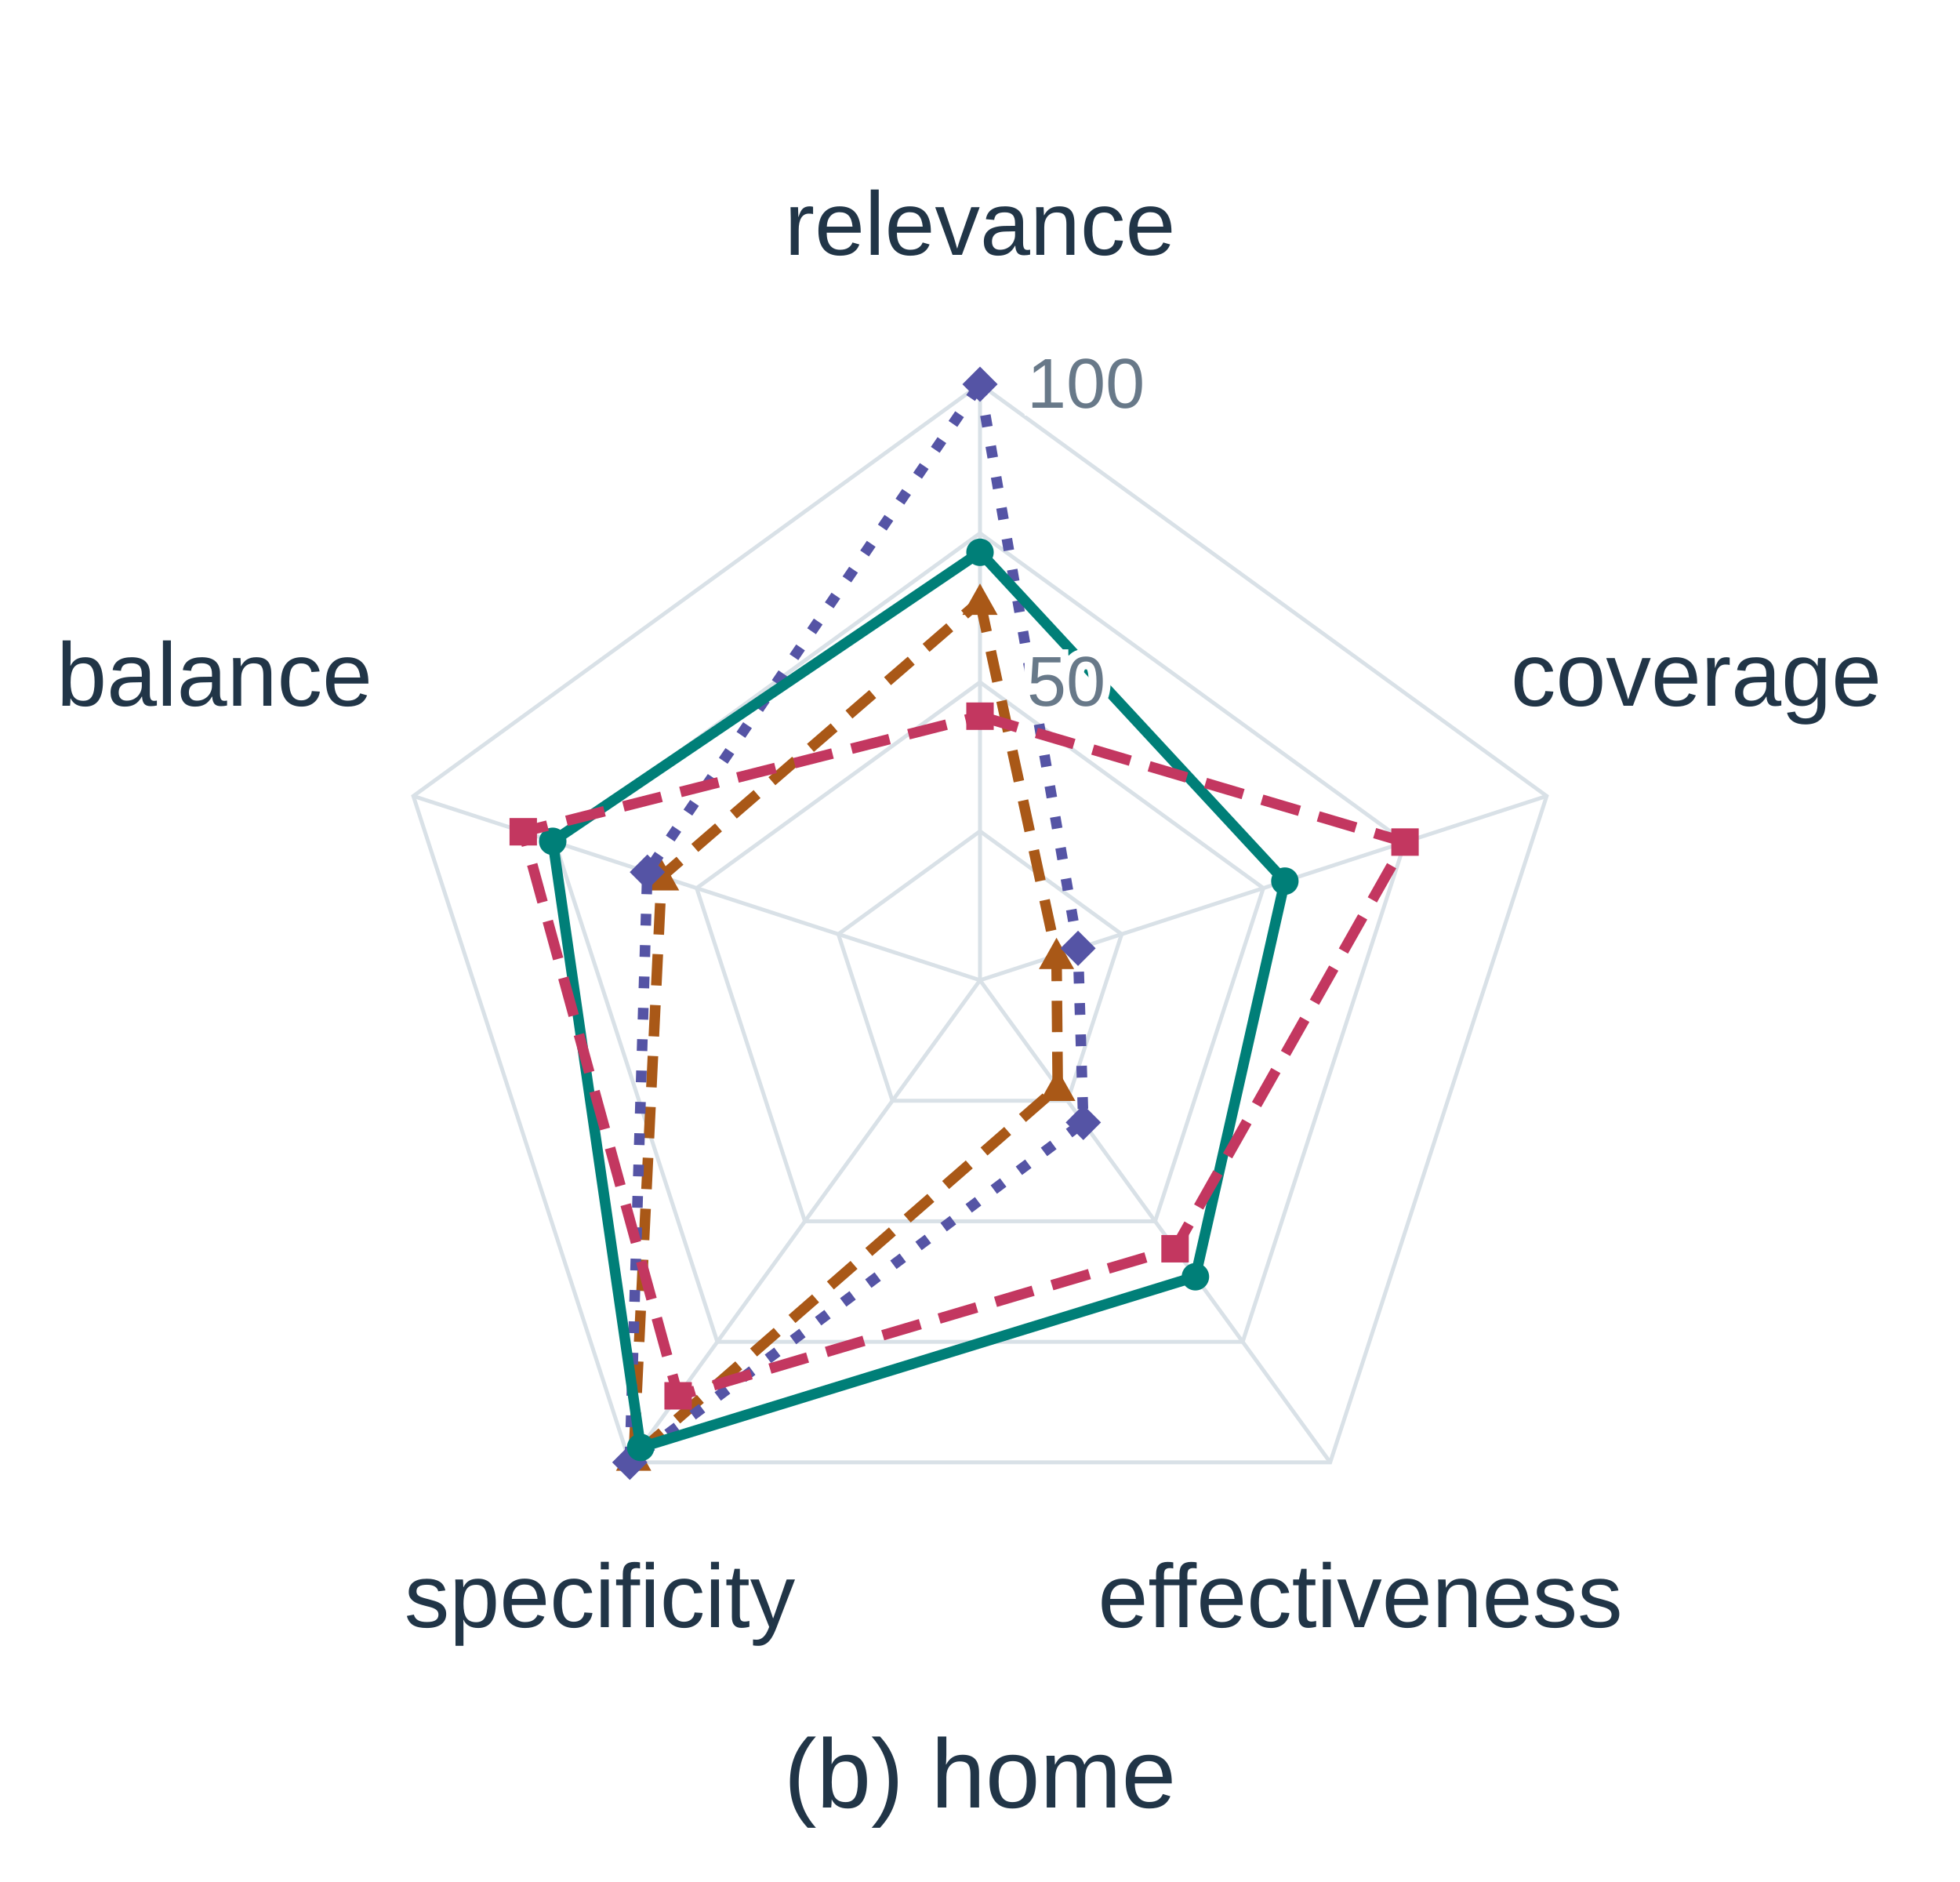
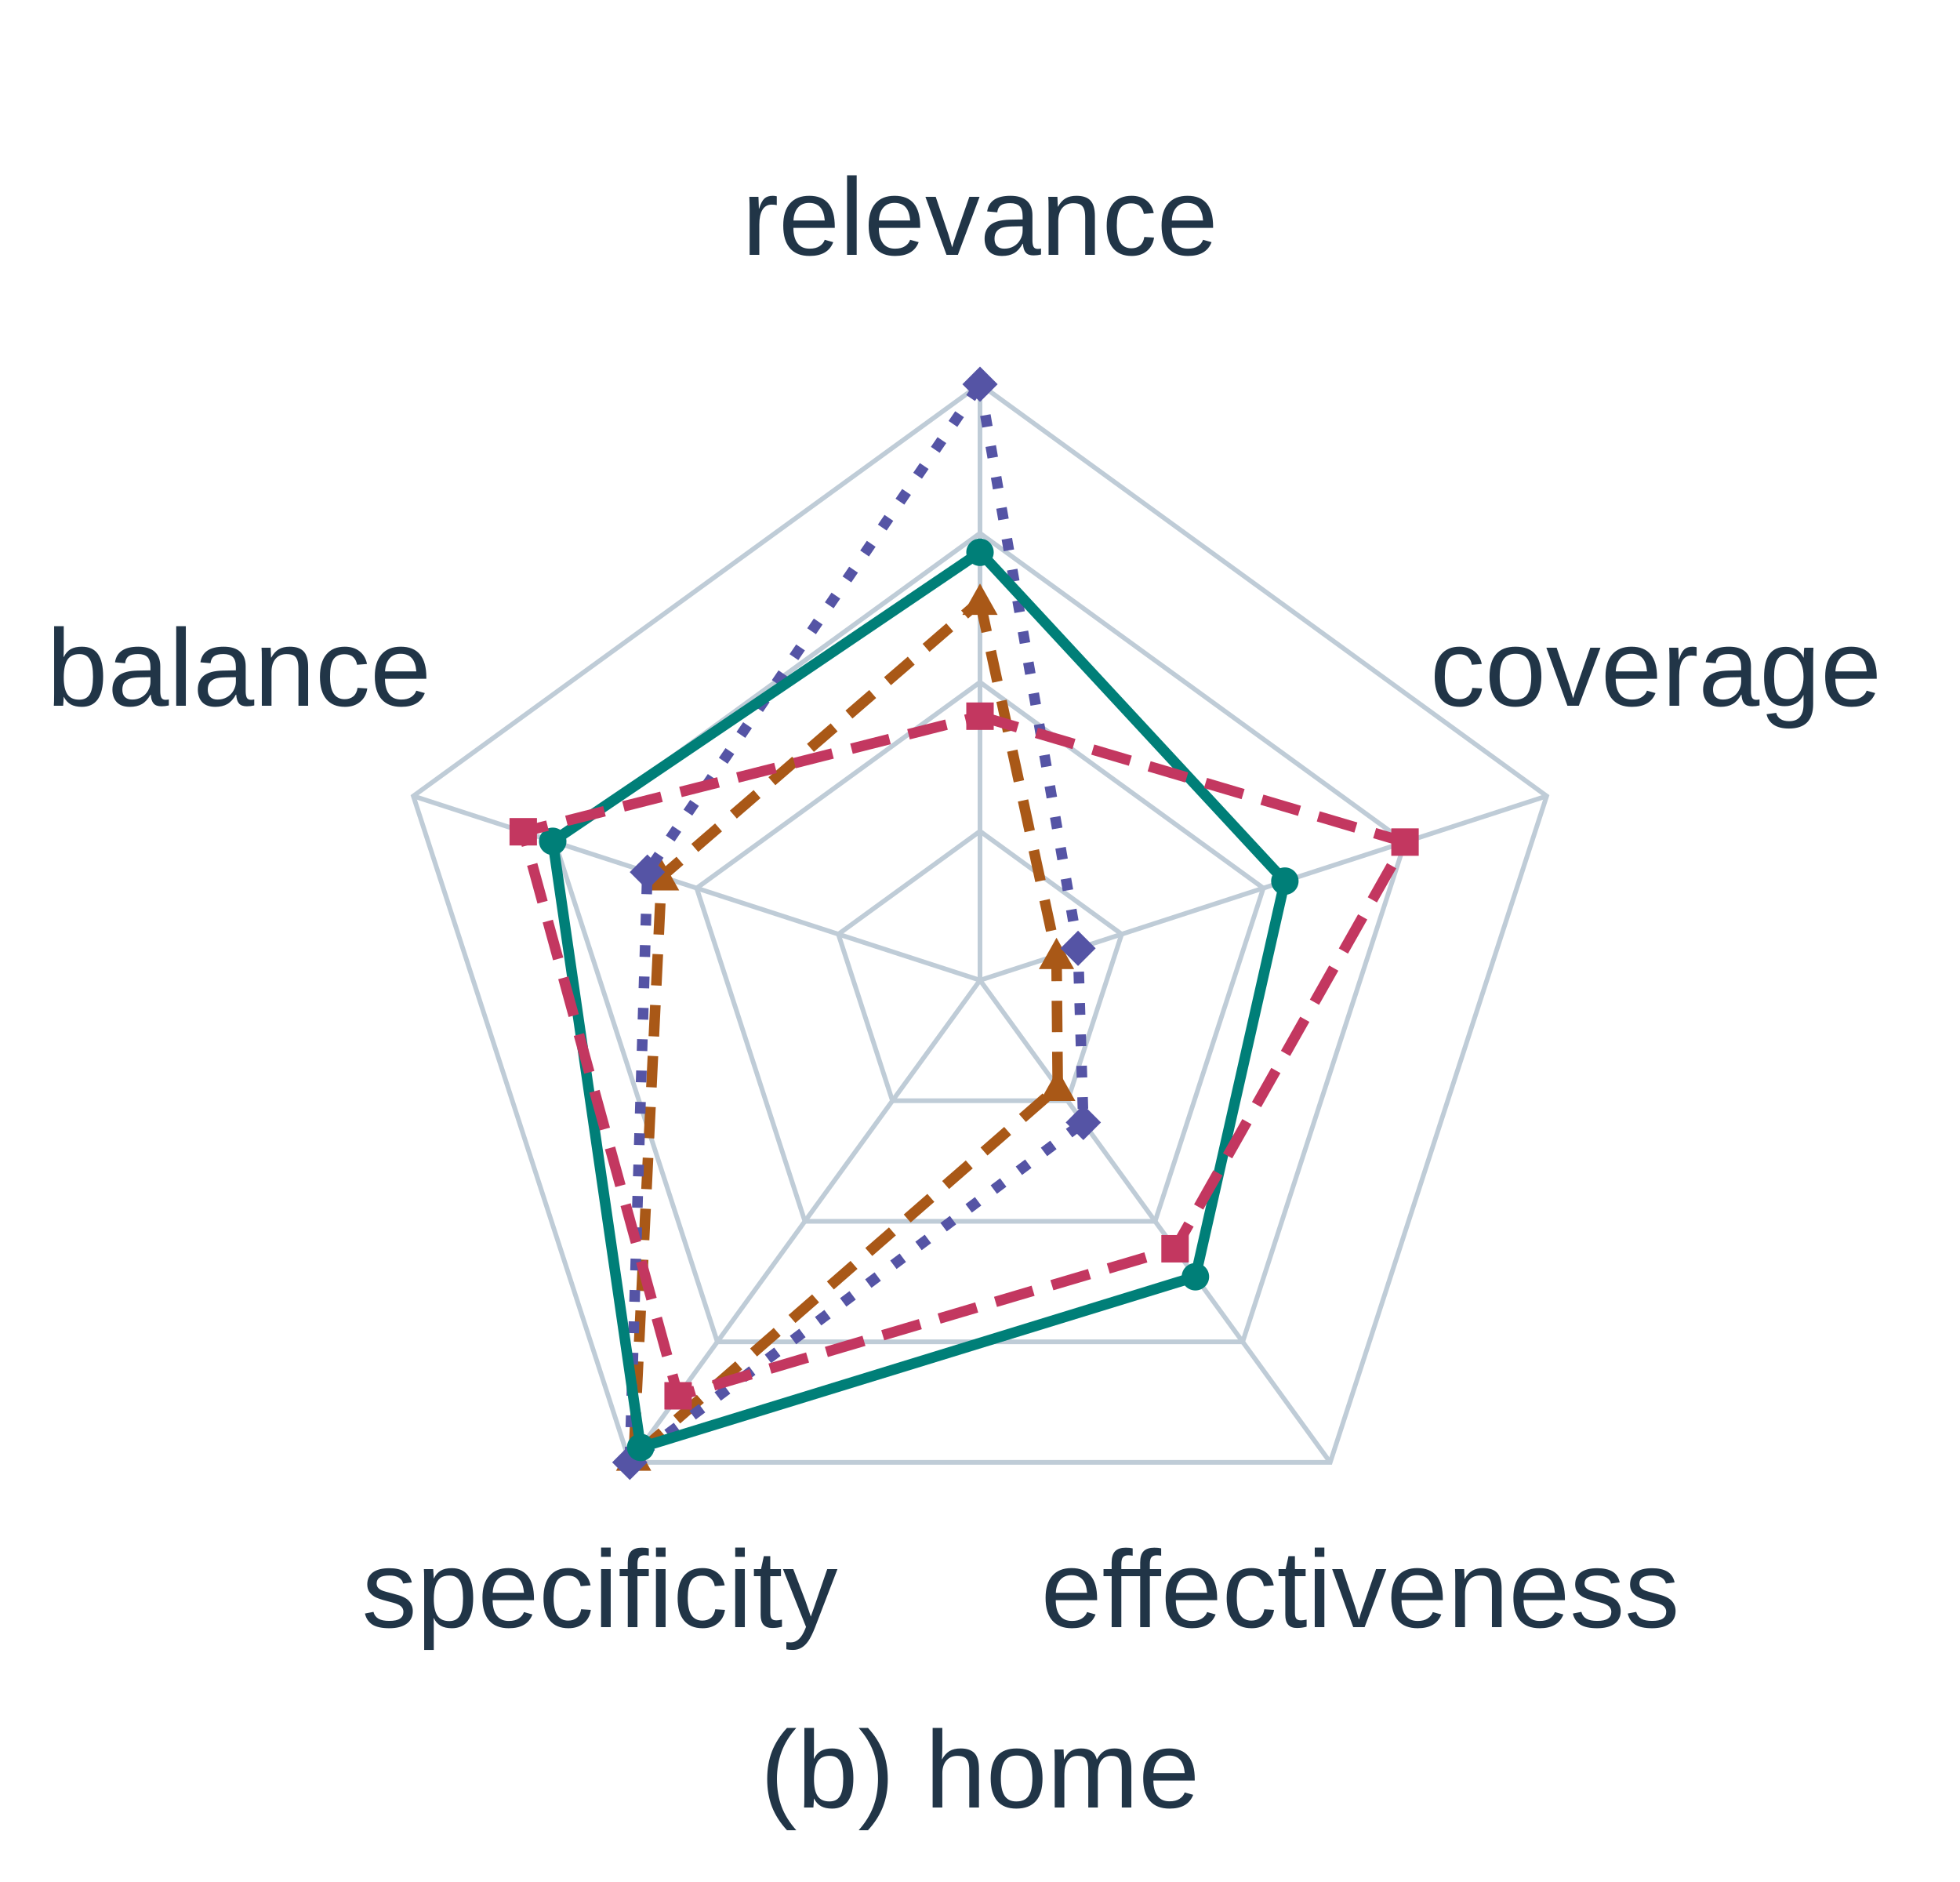
<svg xmlns="http://www.w3.org/2000/svg" width="500" height="480" viewBox="0 0 500 480">
  <rect width="100%" height="100%" fill="white" />
  <g font-family="Arial, sans-serif" font-weight="400">
+     <style>polygon[stroke="#d9e1e7"], line[stroke="#d9e1e7"] { stroke: #bfccd7; stroke-width: 1.2; }</style>
    <polygon points="250.00,212.00 286.14,238.26 272.34,280.74 227.66,280.74 213.86,238.26" fill="none" stroke="#d9e1e7" stroke-width="1" />
    <polygon points="250.00,174.00 322.28,226.51 294.67,311.49 205.33,311.49 177.72,226.51" fill="none" stroke="#d9e1e7" stroke-width="1" />
    <polygon points="250.00,136.00 358.42,214.77 317.01,342.23 182.99,342.23 141.58,214.77" fill="none" stroke="#d9e1e7" stroke-width="1" />
    <polygon points="250.00,98.00 394.56,203.03 339.34,372.97 160.66,372.97 105.44,203.03" fill="none" stroke="#d9e1e7" stroke-width="1" />
    <line x1="250" y1="250" x2="250.00" y2="98.00" stroke="#d9e1e7" stroke-width="1" />
    <line x1="250" y1="250" x2="394.56" y2="203.03" stroke="#d9e1e7" stroke-width="1" />
    <line x1="250" y1="250" x2="339.34" y2="372.97" stroke="#d9e1e7" stroke-width="1" />
    <line x1="250" y1="250" x2="160.66" y2="372.97" stroke="#d9e1e7" stroke-width="1" />
    <line x1="250" y1="250" x2="105.44" y2="203.03" stroke="#d9e1e7" stroke-width="1" />
    <polygon points="250.00,153.33 269.52,243.66 269.83,277.30 161.64,371.62 168.76,223.60" fill="none" stroke="#a95817" stroke-width="2.7" stroke-dasharray="8 5" stroke-linejoin="round" />
    <polygon points="250.00,148.83 254.50,156.83 245.50,156.83" fill="#a95817" />
    <polygon points="269.52,239.16 274.02,247.16 265.02,247.16" fill="#a95817" />
    <polygon points="269.83,272.80 274.33,280.80 265.33,280.80" fill="#a95817" />
    <polygon points="161.64,367.12 166.14,375.12 157.14,375.12" fill="#a95817" />
    <polygon points="168.76,219.10 173.26,227.10 164.26,227.10" fill="#a95817" />
    <polygon points="250.00,98.00 275.01,241.87 276.36,286.28 160.66,372.97 165.14,222.43" fill="none" stroke="#5554a5" stroke-width="2.7" stroke-dasharray="3 5" stroke-linejoin="round" />
    <polygon points="250.00,93.50 254.50,98.00 250.00,102.50 245.50,98.00" fill="#5554a5" />
    <polygon points="275.01,237.37 279.51,241.87 275.01,246.37 270.51,241.87" fill="#5554a5" />
    <polygon points="276.36,281.78 280.86,286.28 276.36,290.78 271.86,286.28" fill="#5554a5" />
    <polygon points="160.66,368.47 165.16,372.97 160.66,377.47 156.16,372.97" fill="#5554a5" />
    <polygon points="165.14,217.93 169.64,222.43 165.14,226.93 160.64,222.43" fill="#5554a5" />
    <polygon points="250.00,140.86 327.77,224.73 304.95,325.63 163.43,369.16 141.00,214.58" fill="none" stroke="#007f78" stroke-width="2.7" stroke-dasharray="" stroke-linejoin="round" />
    <circle cx="250.00" cy="140.86" r="3.5" fill="#007f78" />
    <circle cx="327.77" cy="224.73" r="3.5" fill="#007f78" />
    <circle cx="304.95" cy="325.63" r="3.5" fill="#007f78" />
    <circle cx="163.43" cy="369.16" r="3.5" fill="#007f78" />
    <circle cx="141.00" cy="214.58" r="3.5" fill="#007f78" />
    <polygon points="250.00,182.66 358.42,214.77 299.76,318.49 172.99,356.00 133.48,212.14" fill="none" stroke="#c33760" stroke-width="2.7" stroke-dasharray="10 5" stroke-linejoin="round" />
    <rect x="246.50" y="179.16" width="7" height="7" fill="#c33760" />
    <rect x="354.92" y="211.27" width="7" height="7" fill="#c33760" />
    <rect x="296.26" y="314.99" width="7" height="7" fill="#c33760" />
    <rect x="169.49" y="352.50" width="7" height="7" fill="#c33760" />
    <rect x="129.98" y="208.64" width="7" height="7" fill="#c33760" />
-     <text x="262.00" y="180.00" font-size="18" text-anchor="start" fill="#687989" stroke="white" stroke-width="4" paint-order="stroke">50</text>
-     <text x="262.00" y="104.00" font-size="18" text-anchor="start" fill="#687989" stroke="white" stroke-width="4" paint-order="stroke">100</text>
-     <text x="250.00" y="65.00" font-size="23" text-anchor="middle" fill="#213547">relevance</text>
-     <text x="480.00" y="180.00" font-size="23" text-anchor="end" fill="#213547">coverage</text>
-     <text x="347.00" y="415.00" font-size="23" text-anchor="middle" fill="#213547">effectiveness</text>
-     <text x="153.00" y="415.00" font-size="23" text-anchor="middle" fill="#213547">specificity</text>
-     <text x="95.00" y="180.00" font-size="23" text-anchor="end" fill="#213547">balance</text>
-     <text x="250.00" y="461.00" font-size="25" text-anchor="middle" fill="#213547">(b) home</text>
+     <text x="250.00" y="65.00" font-size="28" text-anchor="middle" fill="#213547">relevance</text>
+     <text x="480.00" y="180.00" font-size="28" text-anchor="end" fill="#213547">coverage</text>
+     <text x="347.00" y="415.00" font-size="28" text-anchor="middle" fill="#213547">effectiveness</text>
+     <text x="153.00" y="415.00" font-size="28" text-anchor="middle" fill="#213547">specificity</text>
+     <text x="110.00" y="180.00" font-size="28" text-anchor="end" fill="#213547">balance</text>
+     <text x="250.00" y="461.00" font-size="28" text-anchor="middle" fill="#213547">(b) home</text>
  </g>
</svg>
